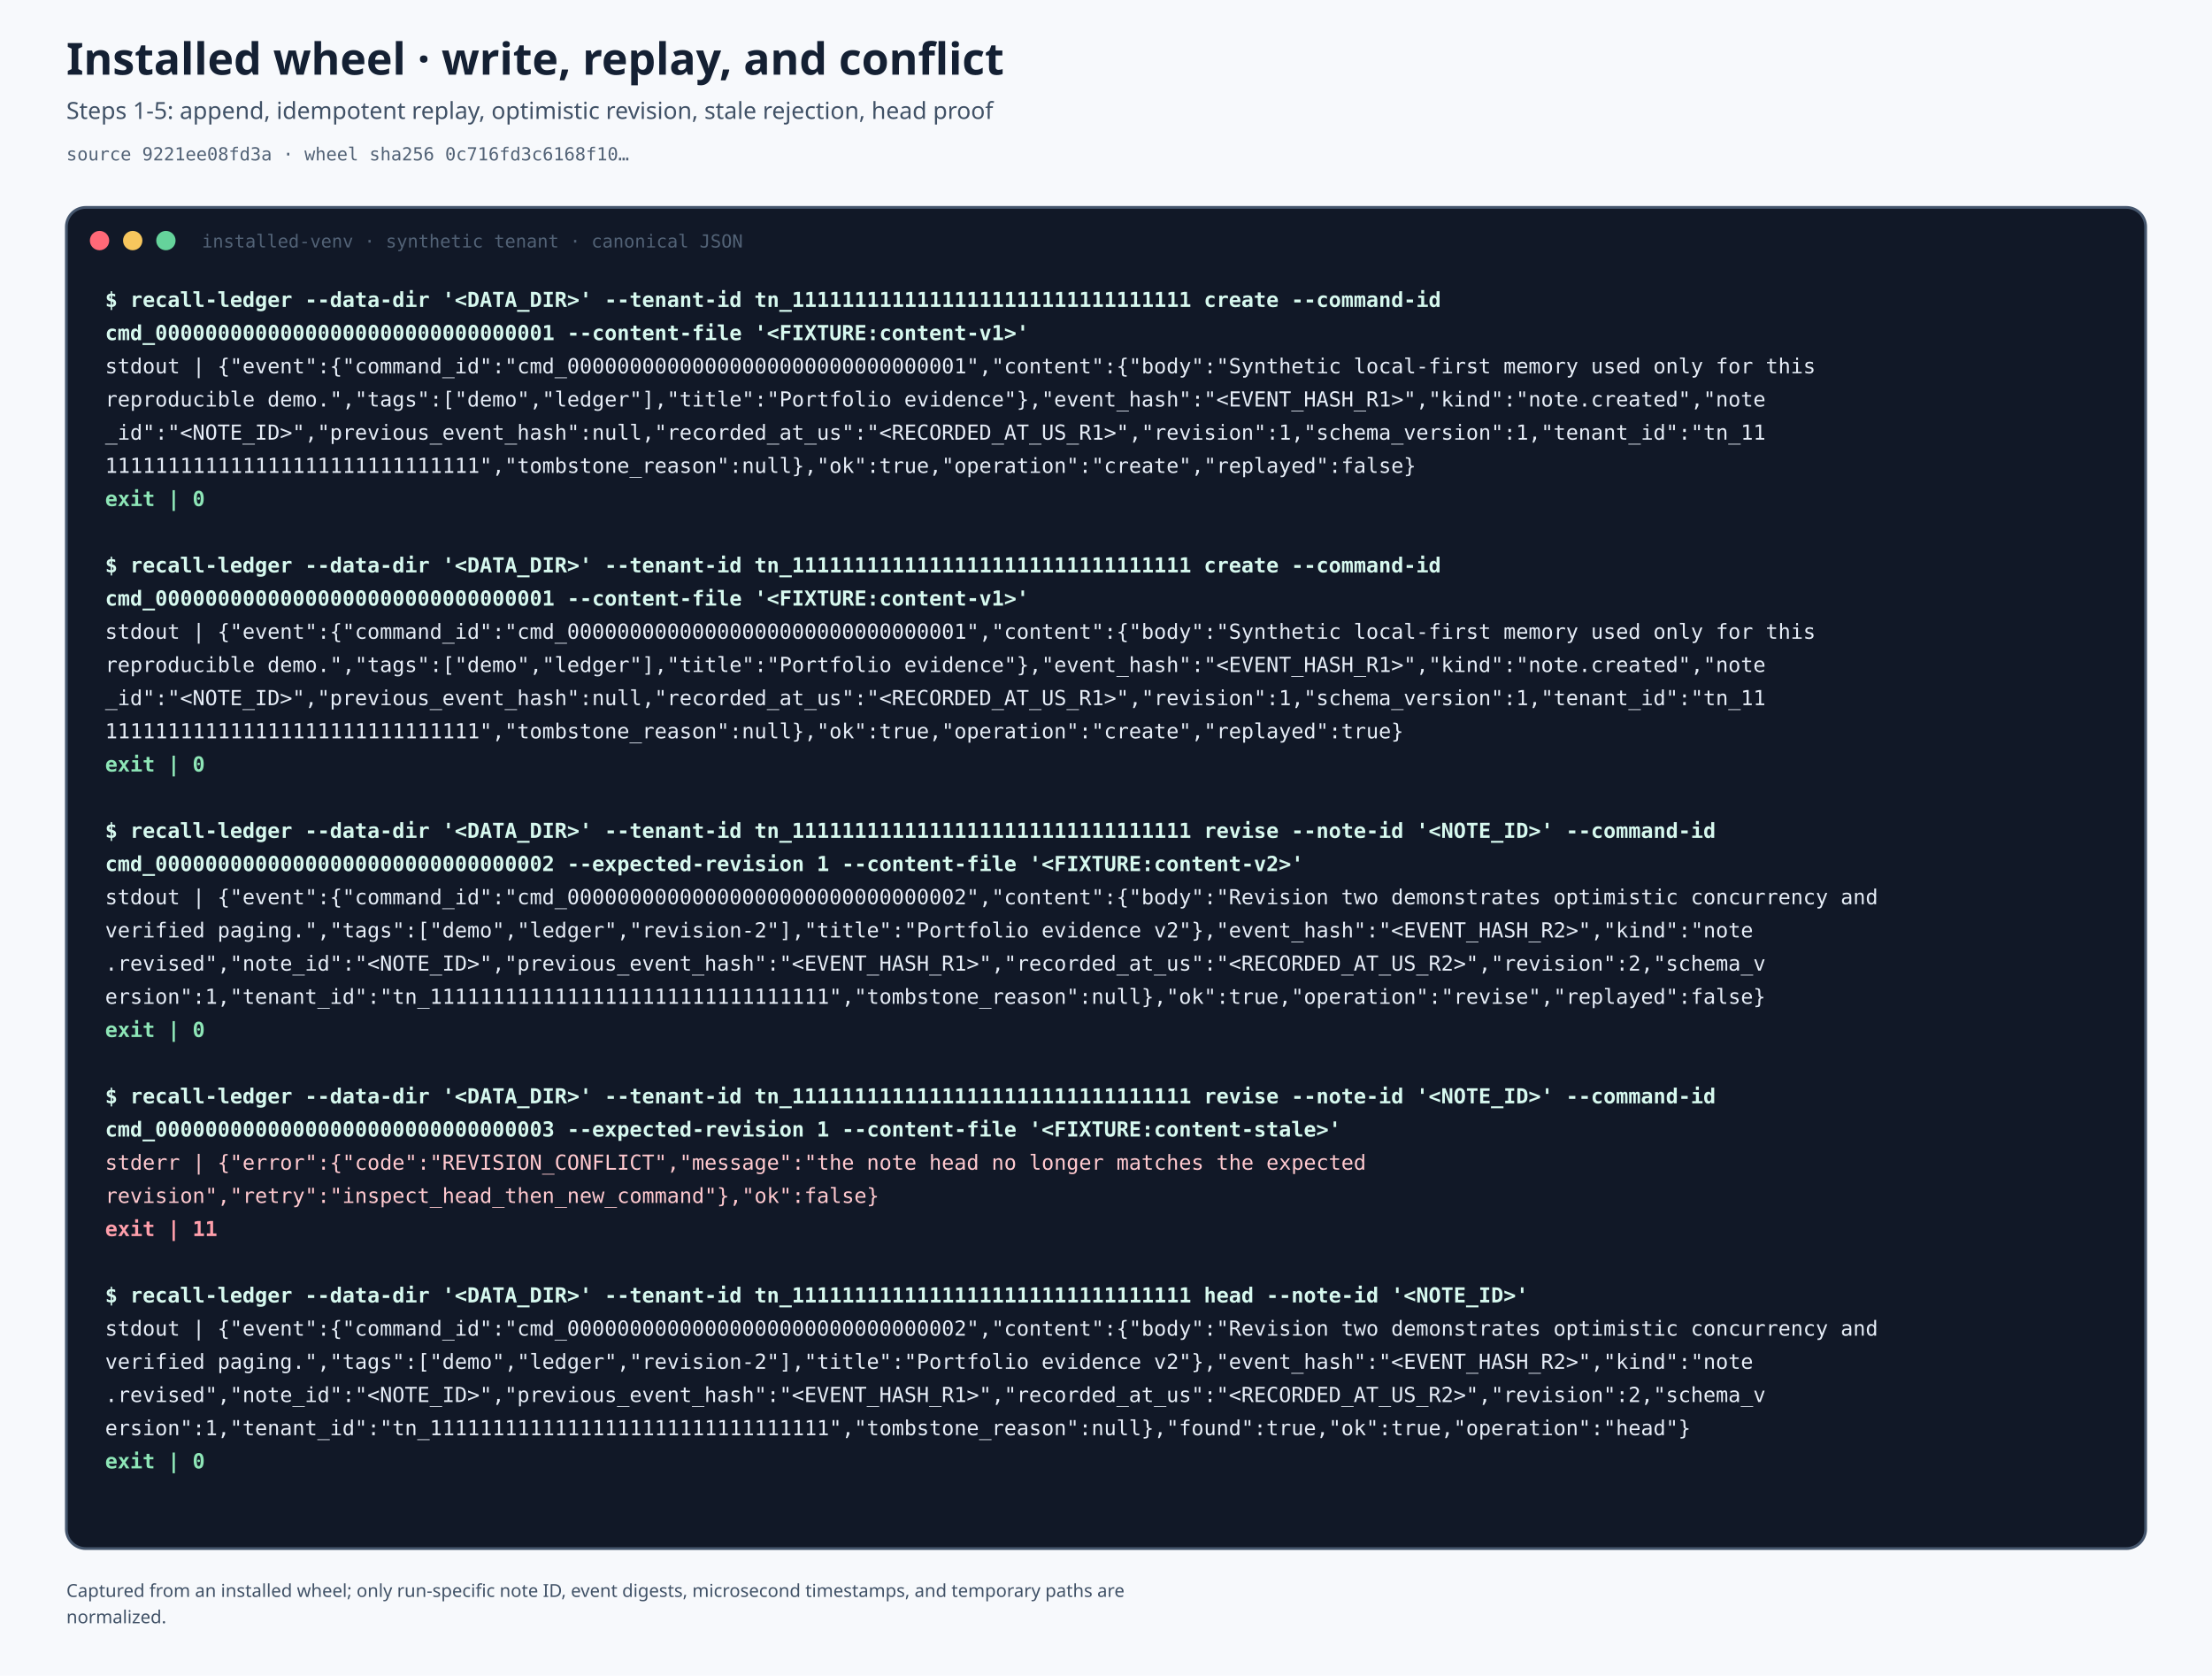
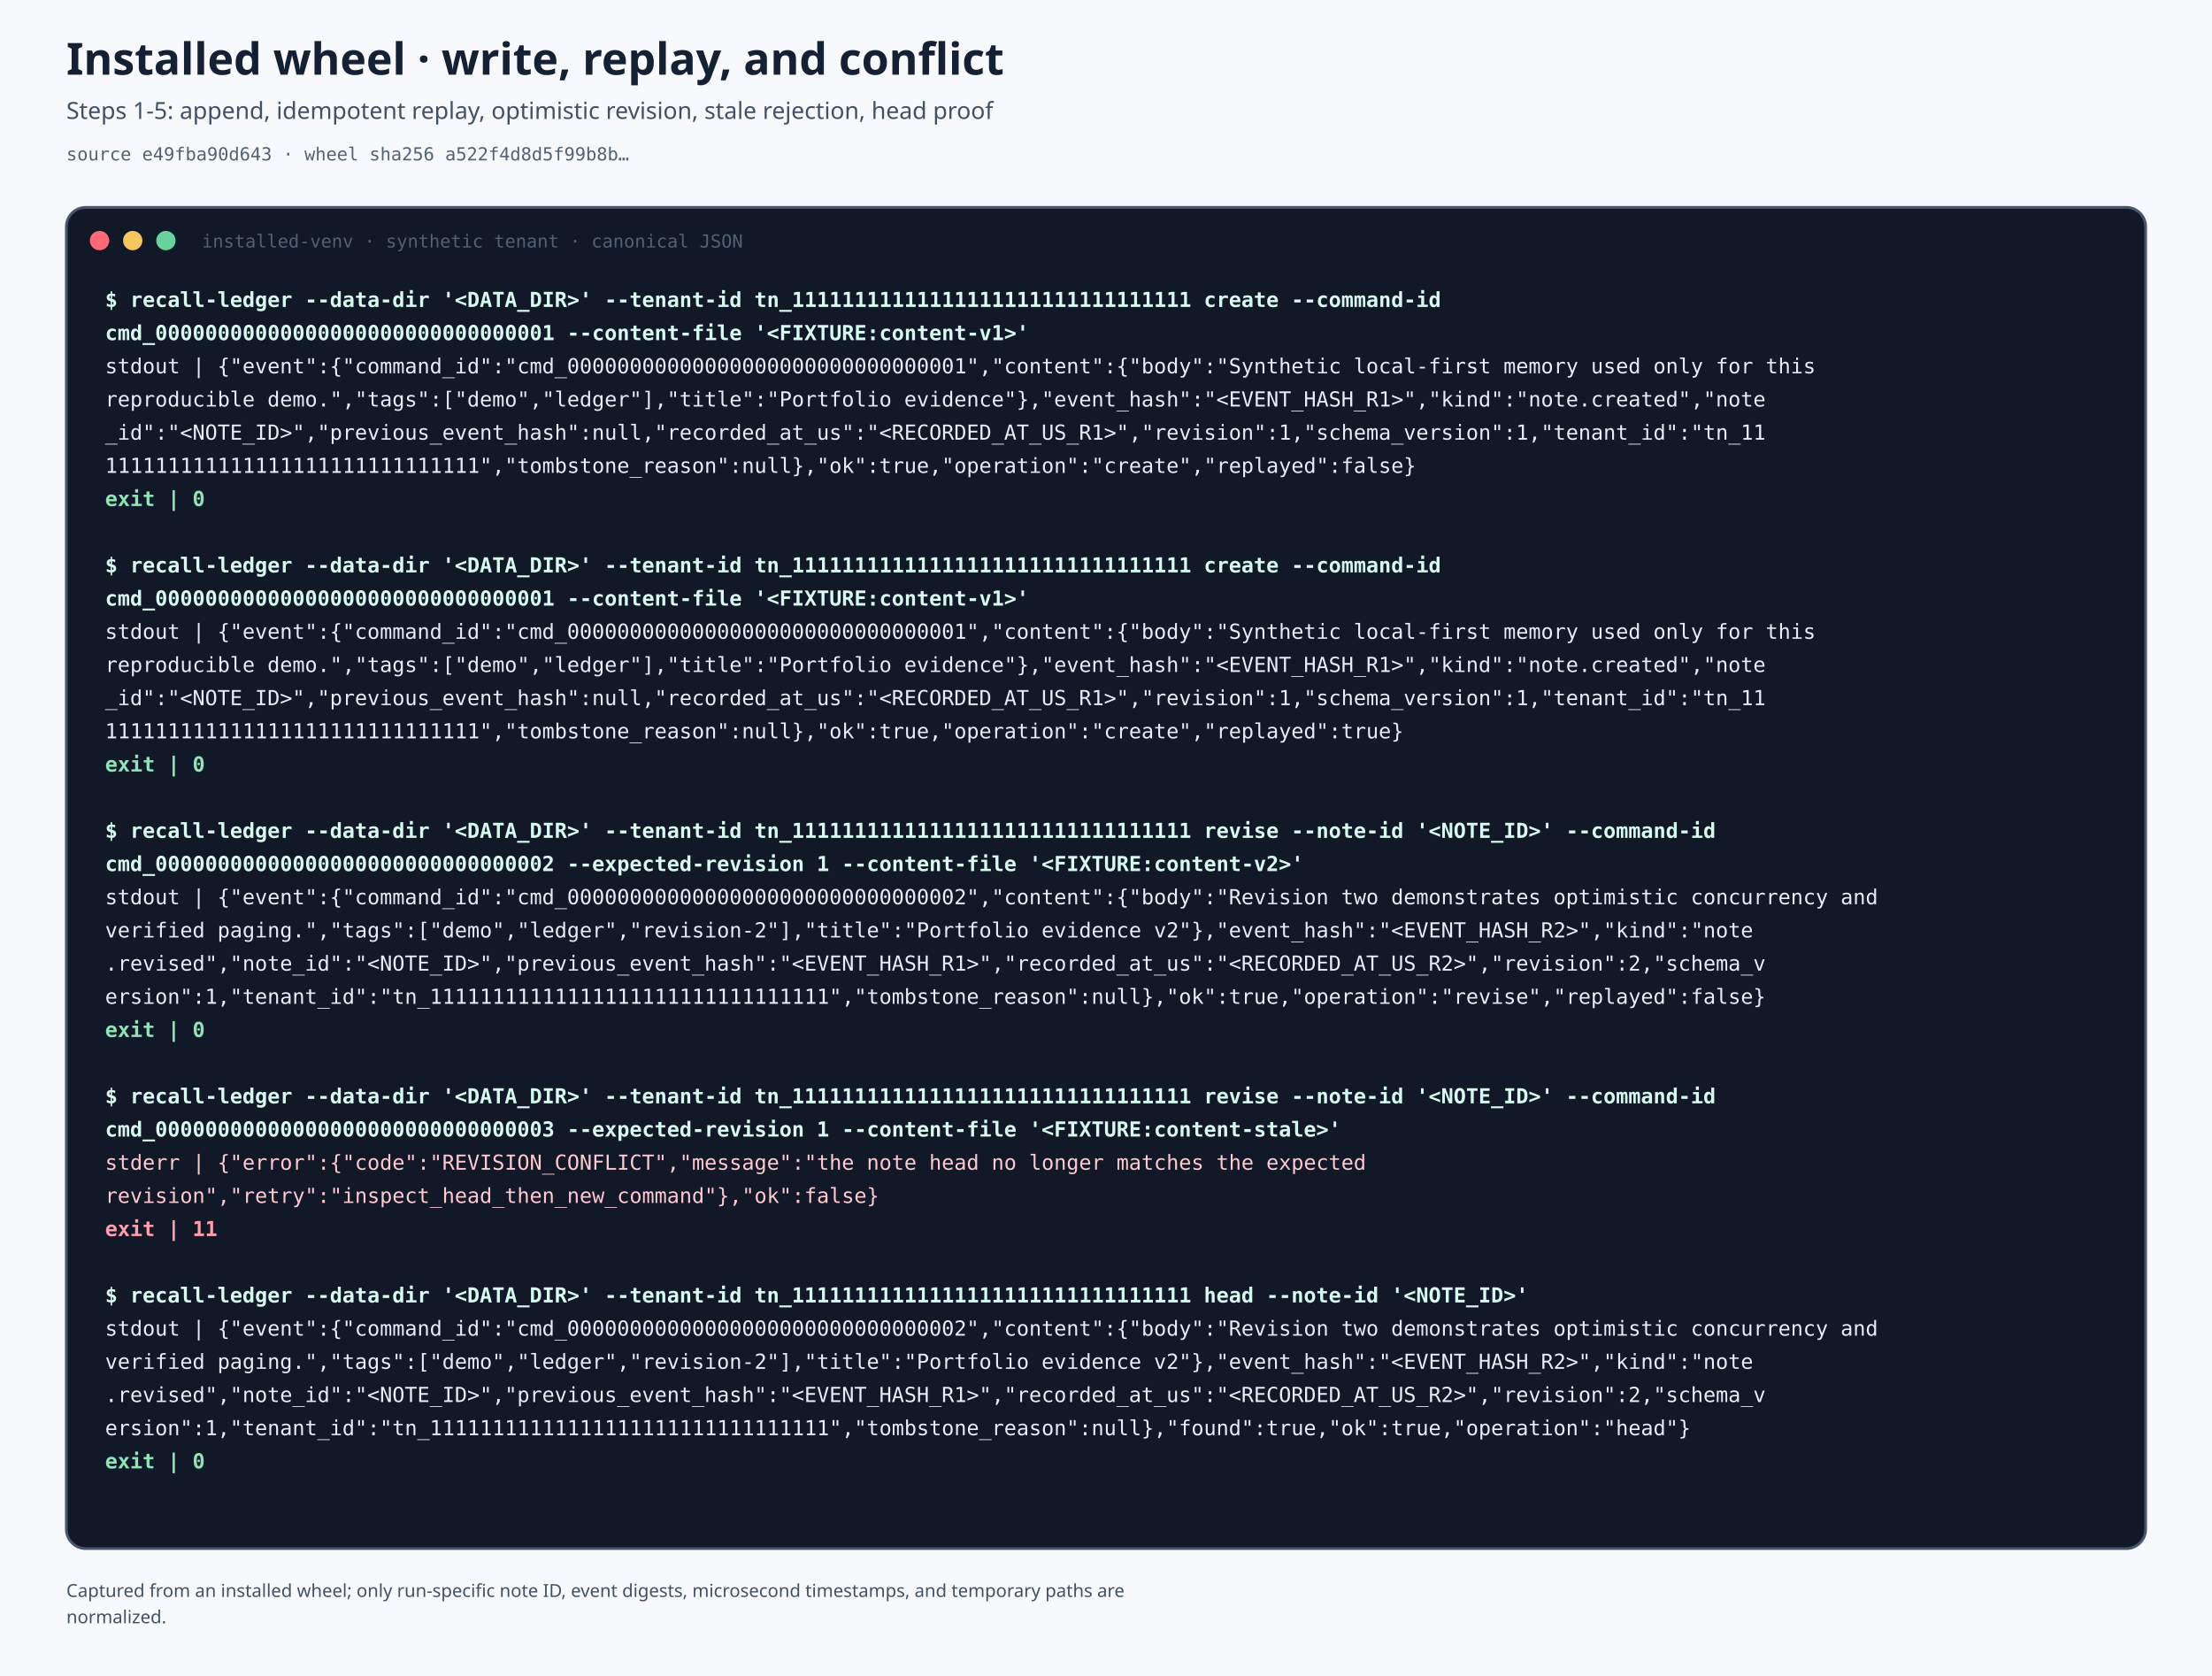
<svg xmlns="http://www.w3.org/2000/svg" width="1600" height="1212" viewBox="0 0 1600 1212" role="img" aria-labelledby="installed-wheel-write-replay-title installed-wheel-write-replay-description">
  <style>
    .title { fill: #142033; font: 700 32px system-ui, sans-serif; }
    .subtitle { fill: #405166; font: 500 17px system-ui, sans-serif; }
    .provenance { fill: #526276; font: 500 13px ui-monospace, monospace; }
    .terminal-text, .command, .stdout, .stderr, .exit, .exit-error { font: 500 15px ui-monospace, SFMono-Regular, Menlo, Consolas, monospace; }
    .command { fill: #d7f9ef; font-weight: 700; }
    .stdout { fill: #e6edf7; }
    .stderr { fill: #ffc9cf; }
    .exit { fill: #8ee6b7; font-weight: 700; }
    .exit-error { fill: #ff9fab; font-weight: 700; }
    .caption { fill: #405166; font: 500 13px system-ui, sans-serif; }
  </style>
  <rect width="1600" height="1212" fill="#f7f9fc" />
  <text class="title" x="48" y="54">Installed wheel · write, replay, and conflict</text>
  <text class="subtitle" x="48" y="86">Steps 1-5: append, idempotent replay, optimistic revision, stale rejection, head proof</text>
-   <text class="provenance" x="48" y="116">source 9221ee08fd3a · wheel sha256 0c716fd3c6168f10…</text>
+   <text class="provenance" x="48" y="116">source e49fba90d643 · wheel sha256 a522f4d8d5f99b8b…</text>
  <rect x="48" y="150" width="1504" height="970" rx="14" fill="#111827" stroke="#45566d" stroke-width="2" />
  <circle cx="72" cy="174" r="7" fill="#ff6978" />
  <circle cx="96" cy="174" r="7" fill="#f7c65d" />
  <circle cx="120" cy="174" r="7" fill="#65d39b" />
  <text class="provenance" x="146" y="179" fill="#b9c5d6">installed-venv · synthetic tenant · canonical JSON</text>
  <text class="command" x="76" y="222">$ recall-ledger --data-dir '&lt;DATA_DIR&gt;' --tenant-id tn_11111111111111111111111111111111 create --command-id </text>
  <text class="command" x="76" y="246">  cmd_00000000000000000000000000000001 --content-file '&lt;FIXTURE:content-v1&gt;'</text>
  <text class="stdout" x="76" y="270">stdout | {"event":{"command_id":"cmd_00000000000000000000000000000001","content":{"body":"Synthetic local-first memory used only for this </text>
  <text class="stdout" x="76" y="294">         reproducible demo.","tags":["demo","ledger"],"title":"Portfolio evidence"},"event_hash":"&lt;EVENT_HASH_R1&gt;","kind":"note.created","note</text>
  <text class="stdout" x="76" y="318">         _id":"&lt;NOTE_ID&gt;","previous_event_hash":null,"recorded_at_us":"&lt;RECORDED_AT_US_R1&gt;","revision":1,"schema_version":1,"tenant_id":"tn_11</text>
  <text class="stdout" x="76" y="342">         111111111111111111111111111111","tombstone_reason":null},"ok":true,"operation":"create","replayed":false}</text>
  <text class="exit" x="76" y="366">exit   | 0</text>
  <text class="terminal-text" x="76" y="390" />
  <text class="command" x="76" y="414">$ recall-ledger --data-dir '&lt;DATA_DIR&gt;' --tenant-id tn_11111111111111111111111111111111 create --command-id </text>
  <text class="command" x="76" y="438">  cmd_00000000000000000000000000000001 --content-file '&lt;FIXTURE:content-v1&gt;'</text>
  <text class="stdout" x="76" y="462">stdout | {"event":{"command_id":"cmd_00000000000000000000000000000001","content":{"body":"Synthetic local-first memory used only for this </text>
  <text class="stdout" x="76" y="486">         reproducible demo.","tags":["demo","ledger"],"title":"Portfolio evidence"},"event_hash":"&lt;EVENT_HASH_R1&gt;","kind":"note.created","note</text>
  <text class="stdout" x="76" y="510">         _id":"&lt;NOTE_ID&gt;","previous_event_hash":null,"recorded_at_us":"&lt;RECORDED_AT_US_R1&gt;","revision":1,"schema_version":1,"tenant_id":"tn_11</text>
  <text class="stdout" x="76" y="534">         111111111111111111111111111111","tombstone_reason":null},"ok":true,"operation":"create","replayed":true}</text>
  <text class="exit" x="76" y="558">exit   | 0</text>
  <text class="terminal-text" x="76" y="582" />
  <text class="command" x="76" y="606">$ recall-ledger --data-dir '&lt;DATA_DIR&gt;' --tenant-id tn_11111111111111111111111111111111 revise --note-id '&lt;NOTE_ID&gt;' --command-id </text>
  <text class="command" x="76" y="630">  cmd_00000000000000000000000000000002 --expected-revision 1 --content-file '&lt;FIXTURE:content-v2&gt;'</text>
  <text class="stdout" x="76" y="654">stdout | {"event":{"command_id":"cmd_00000000000000000000000000000002","content":{"body":"Revision two demonstrates optimistic concurrency and</text>
  <text class="stdout" x="76" y="678">          verified paging.","tags":["demo","ledger","revision-2"],"title":"Portfolio evidence v2"},"event_hash":"&lt;EVENT_HASH_R2&gt;","kind":"note</text>
  <text class="stdout" x="76" y="702">         .revised","note_id":"&lt;NOTE_ID&gt;","previous_event_hash":"&lt;EVENT_HASH_R1&gt;","recorded_at_us":"&lt;RECORDED_AT_US_R2&gt;","revision":2,"schema_v</text>
  <text class="stdout" x="76" y="726">         ersion":1,"tenant_id":"tn_11111111111111111111111111111111","tombstone_reason":null},"ok":true,"operation":"revise","replayed":false}</text>
  <text class="exit" x="76" y="750">exit   | 0</text>
  <text class="terminal-text" x="76" y="774" />
  <text class="command" x="76" y="798">$ recall-ledger --data-dir '&lt;DATA_DIR&gt;' --tenant-id tn_11111111111111111111111111111111 revise --note-id '&lt;NOTE_ID&gt;' --command-id </text>
  <text class="command" x="76" y="822">  cmd_00000000000000000000000000000003 --expected-revision 1 --content-file '&lt;FIXTURE:content-stale&gt;'</text>
  <text class="stderr" x="76" y="846">stderr | {"error":{"code":"REVISION_CONFLICT","message":"the note head no longer matches the expected </text>
  <text class="stderr" x="76" y="870">         revision","retry":"inspect_head_then_new_command"},"ok":false}</text>
  <text class="exit-error" x="76" y="894">exit   | 11</text>
  <text class="terminal-text" x="76" y="918" />
  <text class="command" x="76" y="942">$ recall-ledger --data-dir '&lt;DATA_DIR&gt;' --tenant-id tn_11111111111111111111111111111111 head --note-id '&lt;NOTE_ID&gt;'</text>
  <text class="stdout" x="76" y="966">stdout | {"event":{"command_id":"cmd_00000000000000000000000000000002","content":{"body":"Revision two demonstrates optimistic concurrency and</text>
  <text class="stdout" x="76" y="990">          verified paging.","tags":["demo","ledger","revision-2"],"title":"Portfolio evidence v2"},"event_hash":"&lt;EVENT_HASH_R2&gt;","kind":"note</text>
  <text class="stdout" x="76" y="1014">         .revised","note_id":"&lt;NOTE_ID&gt;","previous_event_hash":"&lt;EVENT_HASH_R1&gt;","recorded_at_us":"&lt;RECORDED_AT_US_R2&gt;","revision":2,"schema_v</text>
  <text class="stdout" x="76" y="1038">         ersion":1,"tenant_id":"tn_11111111111111111111111111111111","tombstone_reason":null},"found":true,"ok":true,"operation":"head"}</text>
  <text class="exit" x="76" y="1062">exit   | 0</text>
  <text class="caption" x="48" y="1155">Captured from an installed wheel; only run-specific note ID, event digests, microsecond timestamps, and temporary paths are</text>
  <text class="caption" x="48" y="1174">normalized.</text>
</svg>
